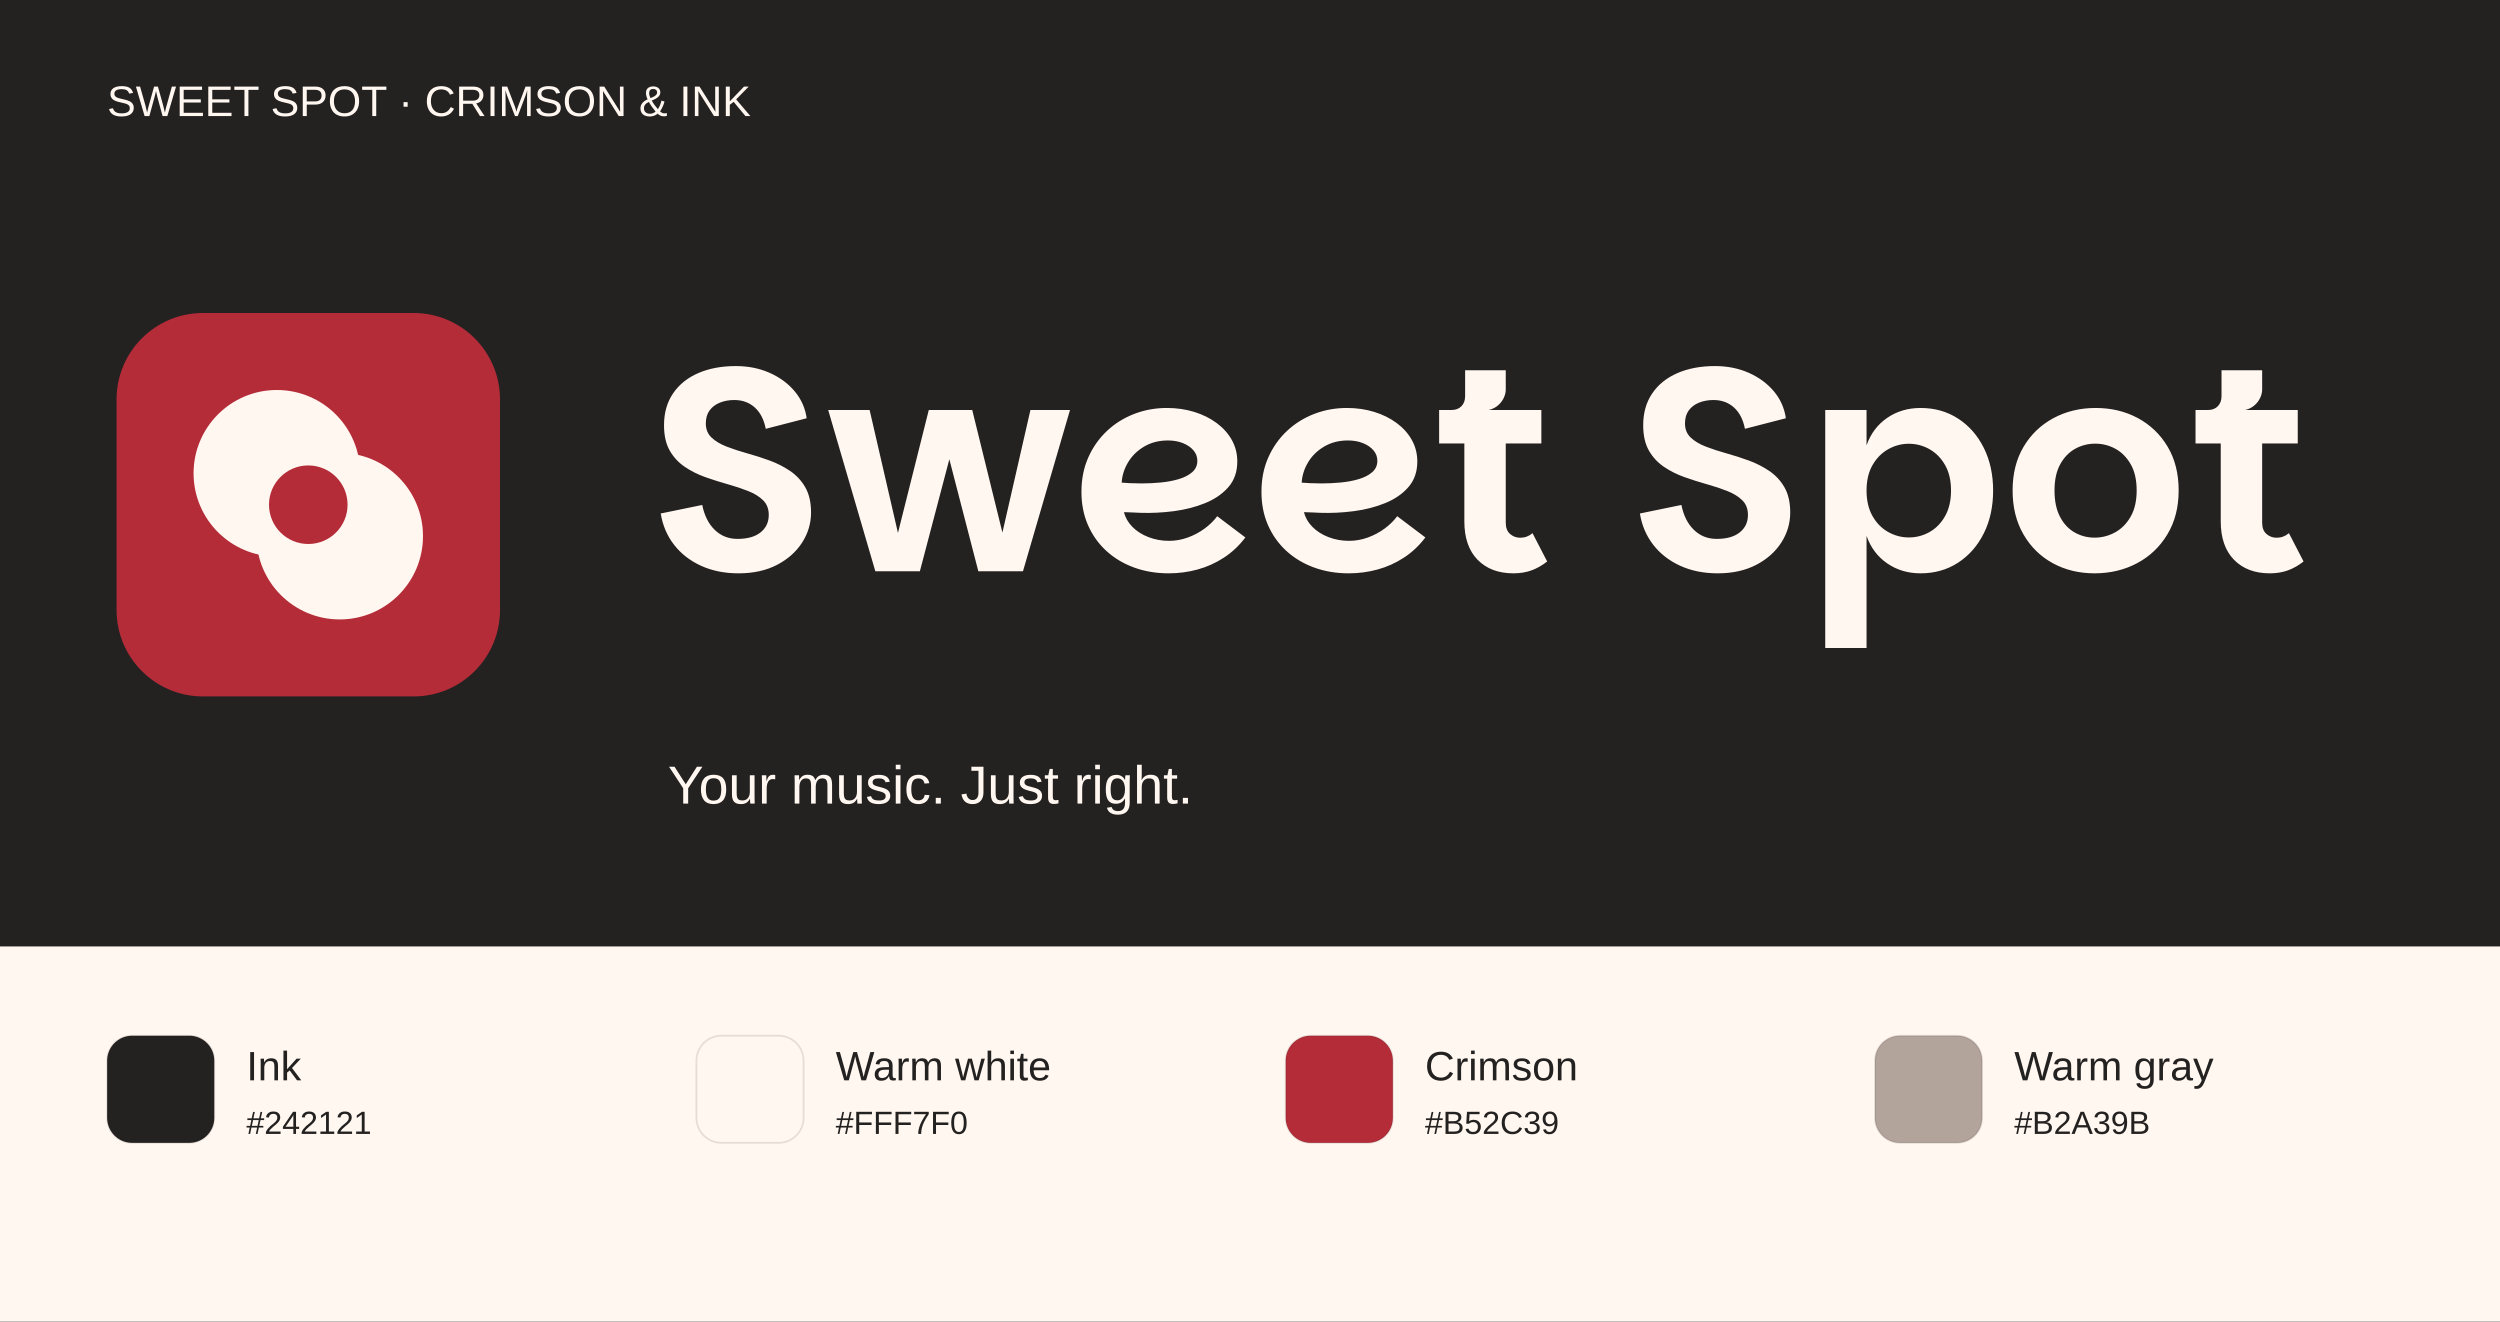
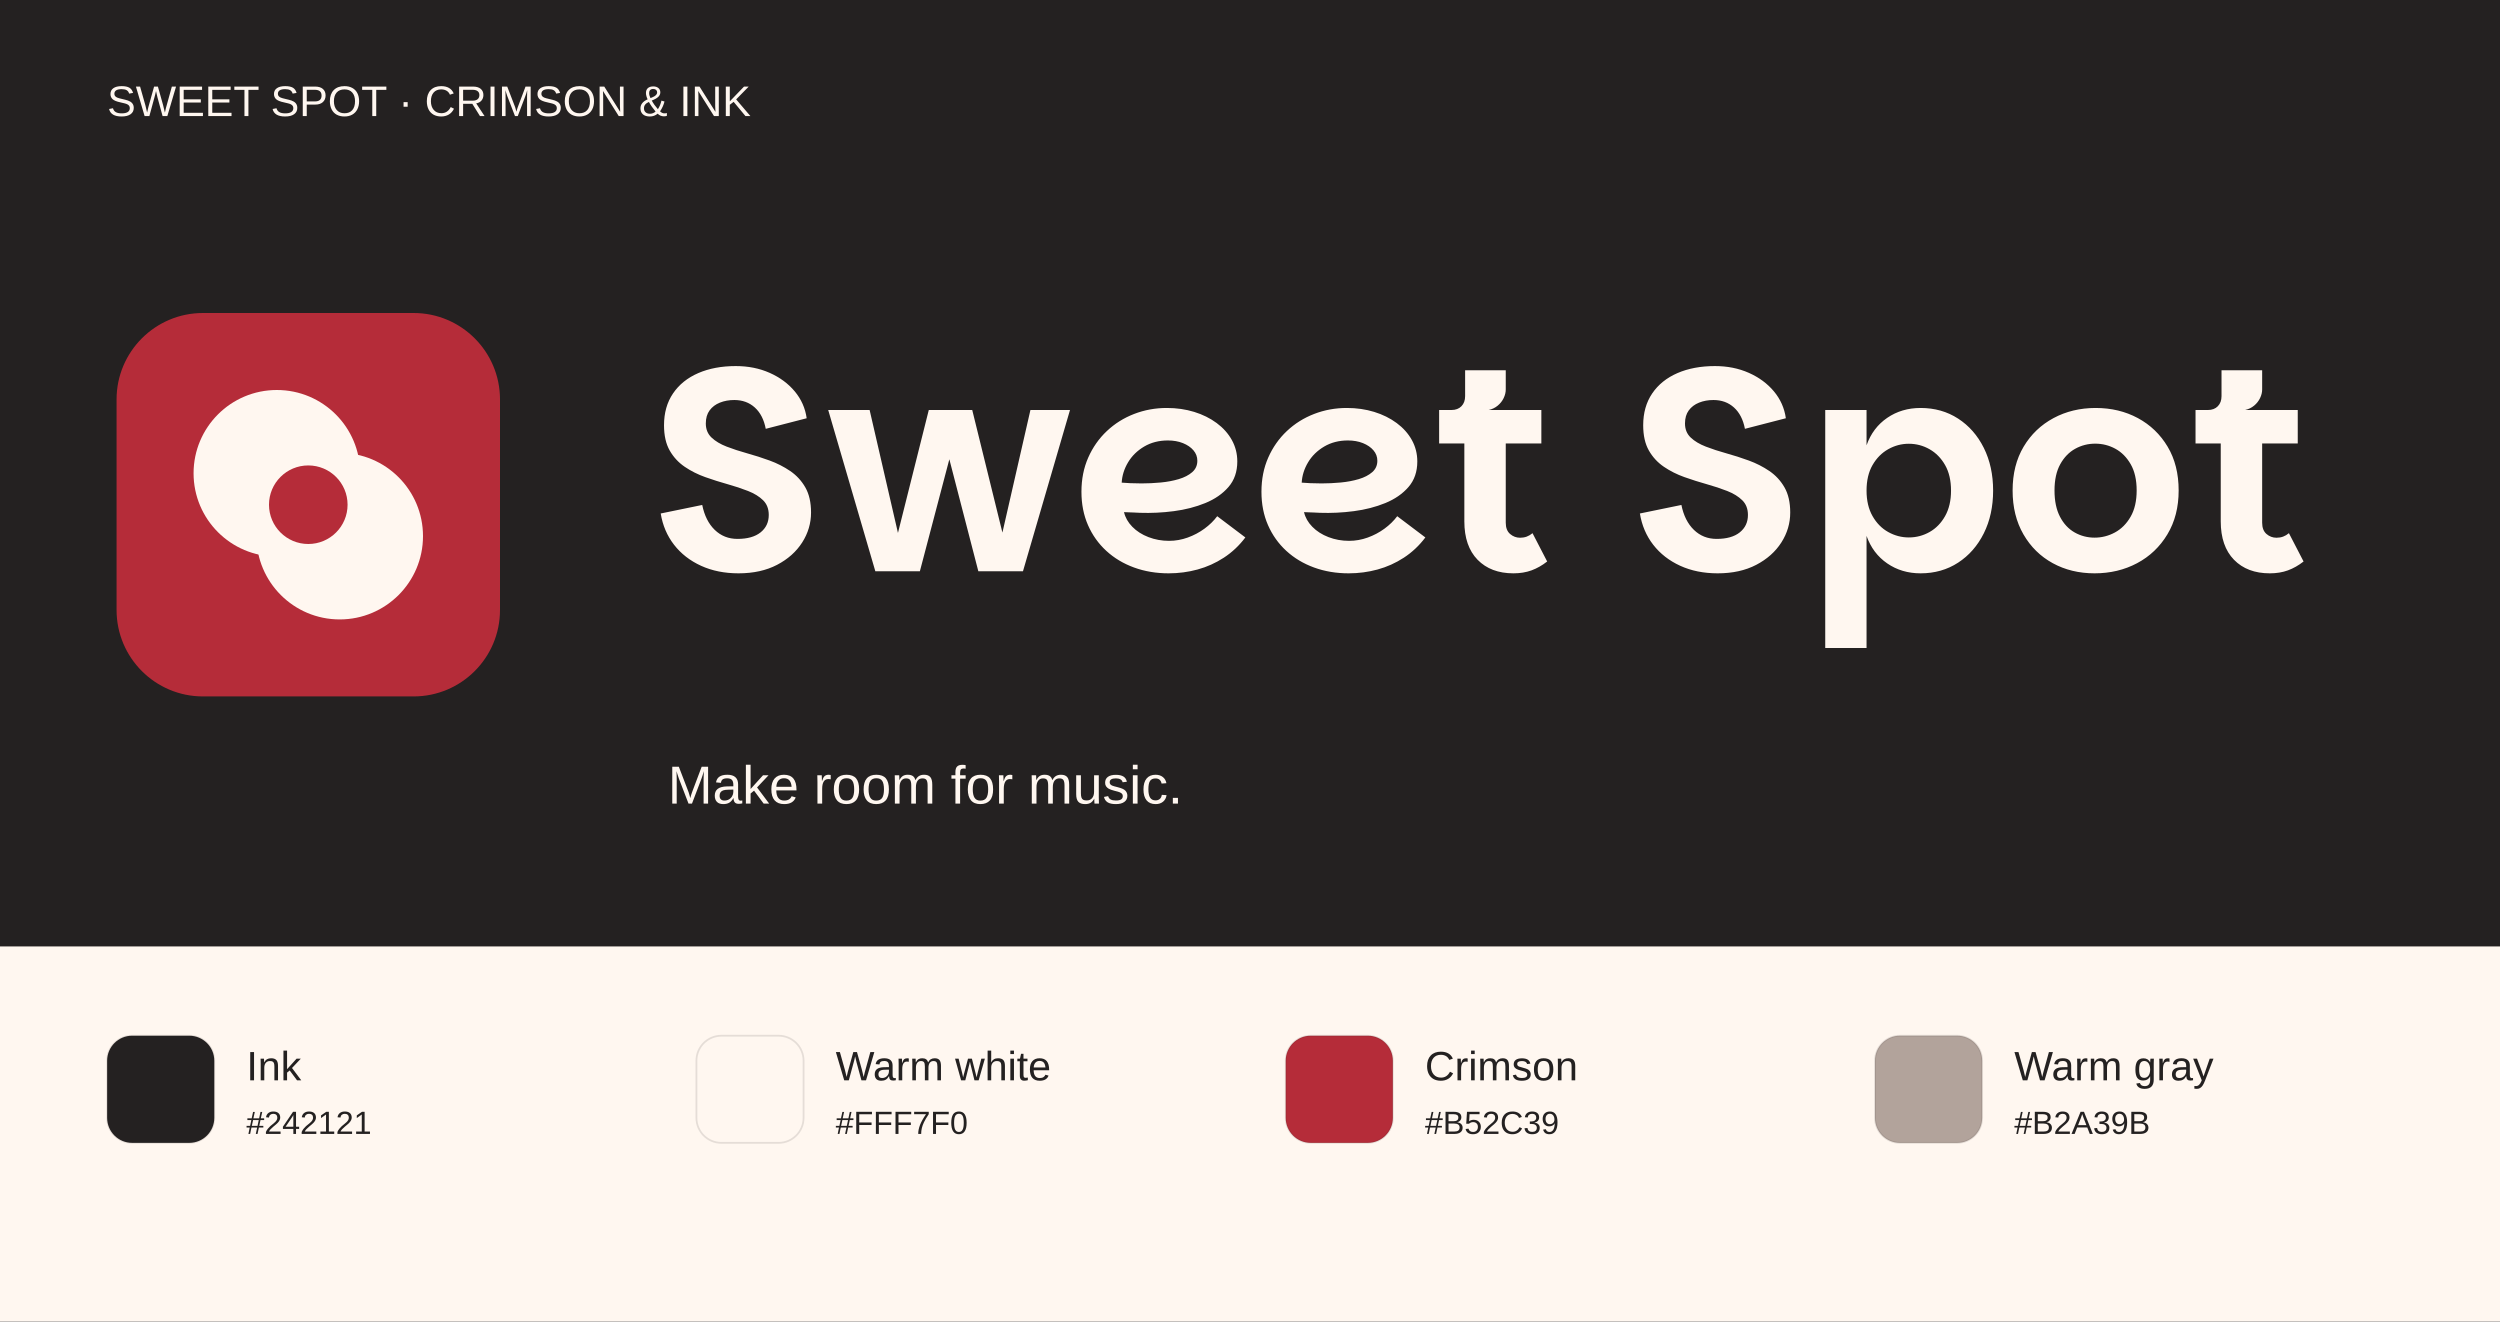
<svg xmlns="http://www.w3.org/2000/svg" width="1400" height="740" viewBox="0 0 1400 740" fill="none">
  <rect width="1400" height="740" fill="#242121" />
  <text x="60" y="65" font-family="Arial,sans-serif" font-size="24" fill="#FFF7F0">SWEET SPOT · CRIMSON &amp; INK</text>
  <g transform="translate(60 170) scale(.44)">
    <rect x="12" y="12" width="488" height="488" rx="110" fill="#B52C39" />
    <defs>
      <mask id="sweetspot-aperture">
        <rect width="512" height="512" fill="white" />
        <circle cx="256" cy="256" r="50" fill="black" />
      </mask>
    </defs>
    <g mask="url(#sweetspot-aperture)">
      <circle cx="216" cy="216" r="106" fill="#FFF7F0" />
      <circle cx="296" cy="296" r="106" fill="#FFF7F0" />
    </g>
  </g>
  <g transform="translate(340 175)">
    <path fill="#FFF7F0" d="M73.560 146.065Q61.829 146.065 52.568 141.829Q43.307 137.592 37.468 130.070Q31.629 122.549 30.000 112.553L53.247 107.775Q55.039 116.683 60.253 121.734Q65.467 126.785 72.962 126.785Q81.381 126.785 85.944 123.119Q90.506 119.453 90.506 113.368Q90.506 108.264 87.329 105.141Q84.151 102.018 78.909 99.954Q73.667 97.889 67.449 96.151Q61.231 94.414 54.957 92.187Q48.684 89.961 43.444 86.403Q38.203 82.845 35.026 77.279Q31.848 71.712 31.848 63.130Q31.848 52.755 36.899 45.315Q41.950 37.874 51.020 33.937Q60.090 30.000 72.038 30.000Q82.466 30.000 91.020 33.801Q99.574 37.602 105.061 44.174Q110.547 50.747 111.741 59.219L88.820 65.139Q87.354 57.427 82.710 53.217Q78.067 49.008 71.223 49.008Q66.770 49.008 63.131 50.474Q59.492 51.941 57.374 54.820Q55.255 57.699 55.255 62.152Q55.255 66.987 58.459 70.028Q61.663 73.069 66.932 75.106Q72.201 77.142 78.474 78.880Q84.747 80.618 90.993 82.899Q97.240 85.180 102.507 88.764Q107.775 92.349 110.980 97.944Q114.185 103.538 114.185 112.011Q114.185 121.026 109.216 128.794Q104.246 136.561 95.148 141.313Q86.051 146.065 73.560 146.065ZM123.797 54.604L146.988 54.604L166.108 137.539L159.318 137.539L180.120 54.604L204.452 54.604L224.872 137.539L218.085 137.539L237.039 54.604L259.199 54.604L232.856 144.924L207.873 144.924L188.104 68.560L195.220 68.560L175.123 144.924L150.193 144.924ZM314.434 146.065Q304.006 146.065 295.072 142.806Q286.139 139.548 279.540 133.492Q272.941 127.437 269.275 119.072Q265.609 110.708 265.609 100.389Q265.609 89.852 269.410 81.243Q273.211 72.634 279.838 66.389Q286.465 60.143 295.127 56.803Q303.789 53.463 313.403 53.463Q321.603 53.463 328.746 55.663Q335.888 57.862 341.347 61.908Q346.805 65.953 349.846 71.440Q352.887 76.926 352.887 83.444Q352.887 92.023 347.945 97.726Q343.004 103.429 334.965 106.716Q326.927 110.002 317.340 111.251Q307.753 112.500 298.412 112.174Q296.999 112.065 295.017 112.011Q293.036 111.958 291.460 111.876Q289.884 111.795 289.451 111.795Q290.482 116.301 294.093 119.995Q297.705 123.689 303.136 125.781Q308.568 127.872 314.653 127.872Q320.030 127.872 325.134 126.025Q330.239 124.178 334.503 121.054Q338.768 117.930 341.644 114.076L357.396 125.970Q352.235 132.814 345.365 137.294Q338.495 141.775 330.647 143.920Q322.800 146.065 314.434 146.065ZM299.281 95.717Q304.551 95.717 310.009 95.202Q315.467 94.686 320.111 93.301Q324.755 91.916 327.633 89.417Q330.511 86.919 330.511 83.008Q330.511 79.749 328.340 77.197Q326.168 74.645 322.447 73.150Q318.726 71.656 314.001 71.656Q306.506 71.656 300.722 75.078Q294.937 78.499 291.705 83.931Q288.473 89.363 288.147 95.282Q290.047 95.445 293.008 95.581Q295.968 95.717 299.281 95.717ZM415.238 146.065Q404.810 146.065 395.876 142.806Q386.943 139.548 380.344 133.492Q373.745 127.437 370.079 119.072Q366.413 110.708 366.413 100.389Q366.413 89.852 370.214 81.243Q374.015 72.634 380.642 66.389Q387.269 60.143 395.931 56.803Q404.593 53.463 414.207 53.463Q422.407 53.463 429.550 55.663Q436.692 57.862 442.151 61.908Q447.609 65.953 450.650 71.440Q453.691 76.926 453.691 83.444Q453.691 92.023 448.750 97.726Q443.808 103.429 435.769 106.716Q427.731 110.002 418.144 111.251Q408.557 112.500 399.217 112.174Q397.804 112.065 395.822 112.011Q393.840 111.958 392.264 111.876Q390.688 111.795 390.255 111.795Q391.286 116.301 394.897 119.995Q398.509 123.689 403.940 125.781Q409.372 127.872 415.457 127.872Q420.834 127.872 425.938 126.025Q431.043 124.178 435.307 121.054Q439.572 117.930 442.448 114.076L458.200 125.970Q453.039 132.814 446.169 137.294Q439.299 141.775 431.451 143.920Q423.604 146.065 415.238 146.065ZM400.085 95.717Q405.355 95.717 410.813 95.202Q416.272 94.686 420.915 93.301Q425.559 91.916 428.437 89.417Q431.315 86.919 431.315 83.008Q431.315 79.749 429.144 77.197Q426.972 74.645 423.251 73.150Q419.530 71.656 414.805 71.656Q407.310 71.656 401.526 75.078Q395.741 78.499 392.509 83.931Q389.277 89.363 388.951 95.282Q390.851 95.445 393.812 95.581Q396.772 95.717 400.085 95.717ZM507.516 146.065Q494.860 146.065 487.446 138.462Q480.033 130.858 480.033 116.955L480.033 73.339L465.913 73.339L465.913 54.604L523.158 54.604L523.158 73.339L503.223 73.339L503.223 117.714Q503.223 121.950 505.667 124.042Q508.111 126.133 511.263 126.133Q513.272 126.133 514.956 125.508Q516.640 124.883 518.214 123.580L526.417 139.438Q522.180 142.753 517.645 144.409Q513.109 146.065 507.516 146.065ZM472.810 61.773L472.810 54.604Q476.341 54.604 478.405 52.485Q480.468 50.367 480.468 46.836L480.468 32.335L503.223 32.335L503.223 43.142Q503.223 45.479 502.056 47.923Q500.889 50.367 498.716 52.160Q496.543 53.952 493.666 54.604ZM621.899 146.065Q610.168 146.065 600.907 141.829Q591.646 137.592 585.807 130.070Q579.968 122.549 578.339 112.553L601.585 107.775Q603.378 116.683 608.592 121.734Q613.806 126.785 621.301 126.785Q629.720 126.785 634.282 123.119Q638.845 119.453 638.845 113.368Q638.845 108.264 635.667 105.141Q632.490 102.018 627.248 99.954Q622.006 97.889 615.788 96.151Q609.569 94.414 603.296 92.187Q597.023 89.961 591.782 86.403Q586.542 82.845 583.364 77.279Q580.187 71.712 580.187 63.130Q580.187 52.755 585.238 45.315Q590.289 37.874 599.359 33.937Q608.429 30.000 620.377 30.000Q630.805 30.000 639.359 33.801Q647.913 37.602 653.400 44.174Q658.886 50.747 660.080 59.219L637.159 65.139Q635.693 57.427 631.049 53.217Q626.405 49.008 619.562 49.008Q615.109 49.008 611.470 50.474Q607.830 51.941 605.712 54.820Q603.594 57.699 603.594 62.152Q603.594 66.987 606.798 70.028Q610.002 73.069 615.271 75.106Q620.540 77.142 626.813 78.880Q633.086 80.618 639.332 82.899Q645.579 85.180 650.846 88.764Q656.113 92.349 659.319 97.944Q662.524 103.538 662.524 112.011Q662.524 121.026 657.554 128.794Q652.585 136.561 643.487 141.313Q634.389 146.065 621.899 146.065ZM735.519 146.065Q724.928 146.065 716.836 140.498Q708.744 134.932 705.266 125.100L705.266 187.887L682.131 187.887L682.131 54.604L705.266 54.604L705.266 74.372Q708.744 64.543 716.836 59.003Q724.928 53.463 735.519 53.463Q747.360 53.463 756.539 59.410Q765.718 65.357 770.932 75.812Q776.146 86.267 776.146 99.737Q776.146 113.205 770.932 123.661Q765.718 134.117 756.539 140.091Q747.360 146.065 735.519 146.065ZM728.948 125.970Q735.178 125.970 740.564 122.929Q745.949 119.888 749.262 113.994Q752.574 108.101 752.574 99.747Q752.574 91.285 749.262 85.462Q745.949 79.640 740.560 76.571Q735.170 73.502 728.935 73.502Q722.810 73.502 717.378 76.571Q711.946 79.640 708.606 85.462Q705.266 91.285 705.266 99.747Q705.266 108.101 708.610 113.997Q711.954 119.893 717.392 122.932Q722.830 125.970 728.948 125.970ZM832.956 146.065Q819.921 146.065 809.548 140.389Q799.175 134.713 793.118 124.226Q787.062 113.740 787.062 99.681Q787.062 85.503 793.226 75.158Q799.391 64.813 809.956 59.138Q820.520 53.463 833.555 53.463Q846.697 53.463 857.202 59.129Q867.708 64.795 873.877 75.146Q880.045 85.498 880.045 99.681Q880.045 113.740 873.746 124.226Q867.446 134.713 856.773 140.389Q846.101 146.065 832.956 146.065ZM832.967 126.080Q838.985 126.080 844.362 123.174Q849.739 120.267 853.134 114.374Q856.529 108.480 856.529 99.679Q856.529 90.768 853.186 84.962Q849.843 79.156 844.604 76.302Q839.364 73.448 833.336 73.448Q827.307 73.448 822.131 76.302Q816.955 79.156 813.740 84.962Q810.525 90.768 810.525 99.679Q810.525 108.480 813.594 114.374Q816.663 120.267 821.805 123.174Q826.948 126.080 832.967 126.080ZM931.099 146.065Q918.444 146.065 911.030 138.462Q903.616 130.858 903.616 116.955L903.616 73.339L889.497 73.339L889.497 54.604L946.741 54.604L946.741 73.339L926.807 73.339L926.807 117.714Q926.807 121.950 929.251 124.042Q931.695 126.133 934.847 126.133Q936.856 126.133 938.540 125.508Q940.224 124.883 941.797 123.580L950.000 139.438Q945.764 142.753 941.228 144.409Q936.693 146.065 931.099 146.065ZM896.394 61.773L896.394 54.604Q899.925 54.604 901.988 52.485Q904.052 50.367 904.052 46.836L904.052 32.335L926.807 32.335L926.807 43.142Q926.807 45.479 925.640 47.923Q924.472 50.367 922.299 52.160Q920.126 53.952 917.250 54.604Z" />
  </g>
-   <text x="374" y="450" font-family="Arial,sans-serif" font-size="30" fill="#FFF7F0">Your music. Just right.</text>
+   <text x="374" y="450" font-family="Arial,sans-serif" font-size="30" fill="#FFF7F0">Make room for music.</text>
  <rect y="530" width="1400" height="210" fill="#FFF7F0" />
  <rect x="60" y="580" width="60" height="60" rx="14" fill="#242121" stroke="#242121" stroke-opacity=".12" />
  <text x="138" y="605" font-family="Arial,sans-serif" font-size="23" fill="#242121">Ink</text>
  <text x="138" y="635" font-family="Arial,sans-serif" font-size="18" fill="#242121">#242121</text>
  <rect x="390" y="580" width="60" height="60" rx="14" fill="#FFF7F0" stroke="#242121" stroke-opacity=".12" />
  <text x="468" y="605" font-family="Arial,sans-serif" font-size="23" fill="#242121">Warm white</text>
  <text x="468" y="635" font-family="Arial,sans-serif" font-size="18" fill="#242121">#FFF7F0</text>
  <rect x="720" y="580" width="60" height="60" rx="14" fill="#B52C39" stroke="#242121" stroke-opacity=".12" />
  <text x="798" y="605" font-family="Arial,sans-serif" font-size="23" fill="#242121">Crimson</text>
  <text x="798" y="635" font-family="Arial,sans-serif" font-size="18" fill="#242121">#B52C39</text>
  <rect x="1050" y="580" width="60" height="60" rx="14" fill="#B2A39B" stroke="#242121" stroke-opacity=".12" />
  <text x="1128" y="605" font-family="Arial,sans-serif" font-size="23" fill="#242121">Warm gray</text>
  <text x="1128" y="635" font-family="Arial,sans-serif" font-size="18" fill="#242121">#B2A39B</text>
</svg>
